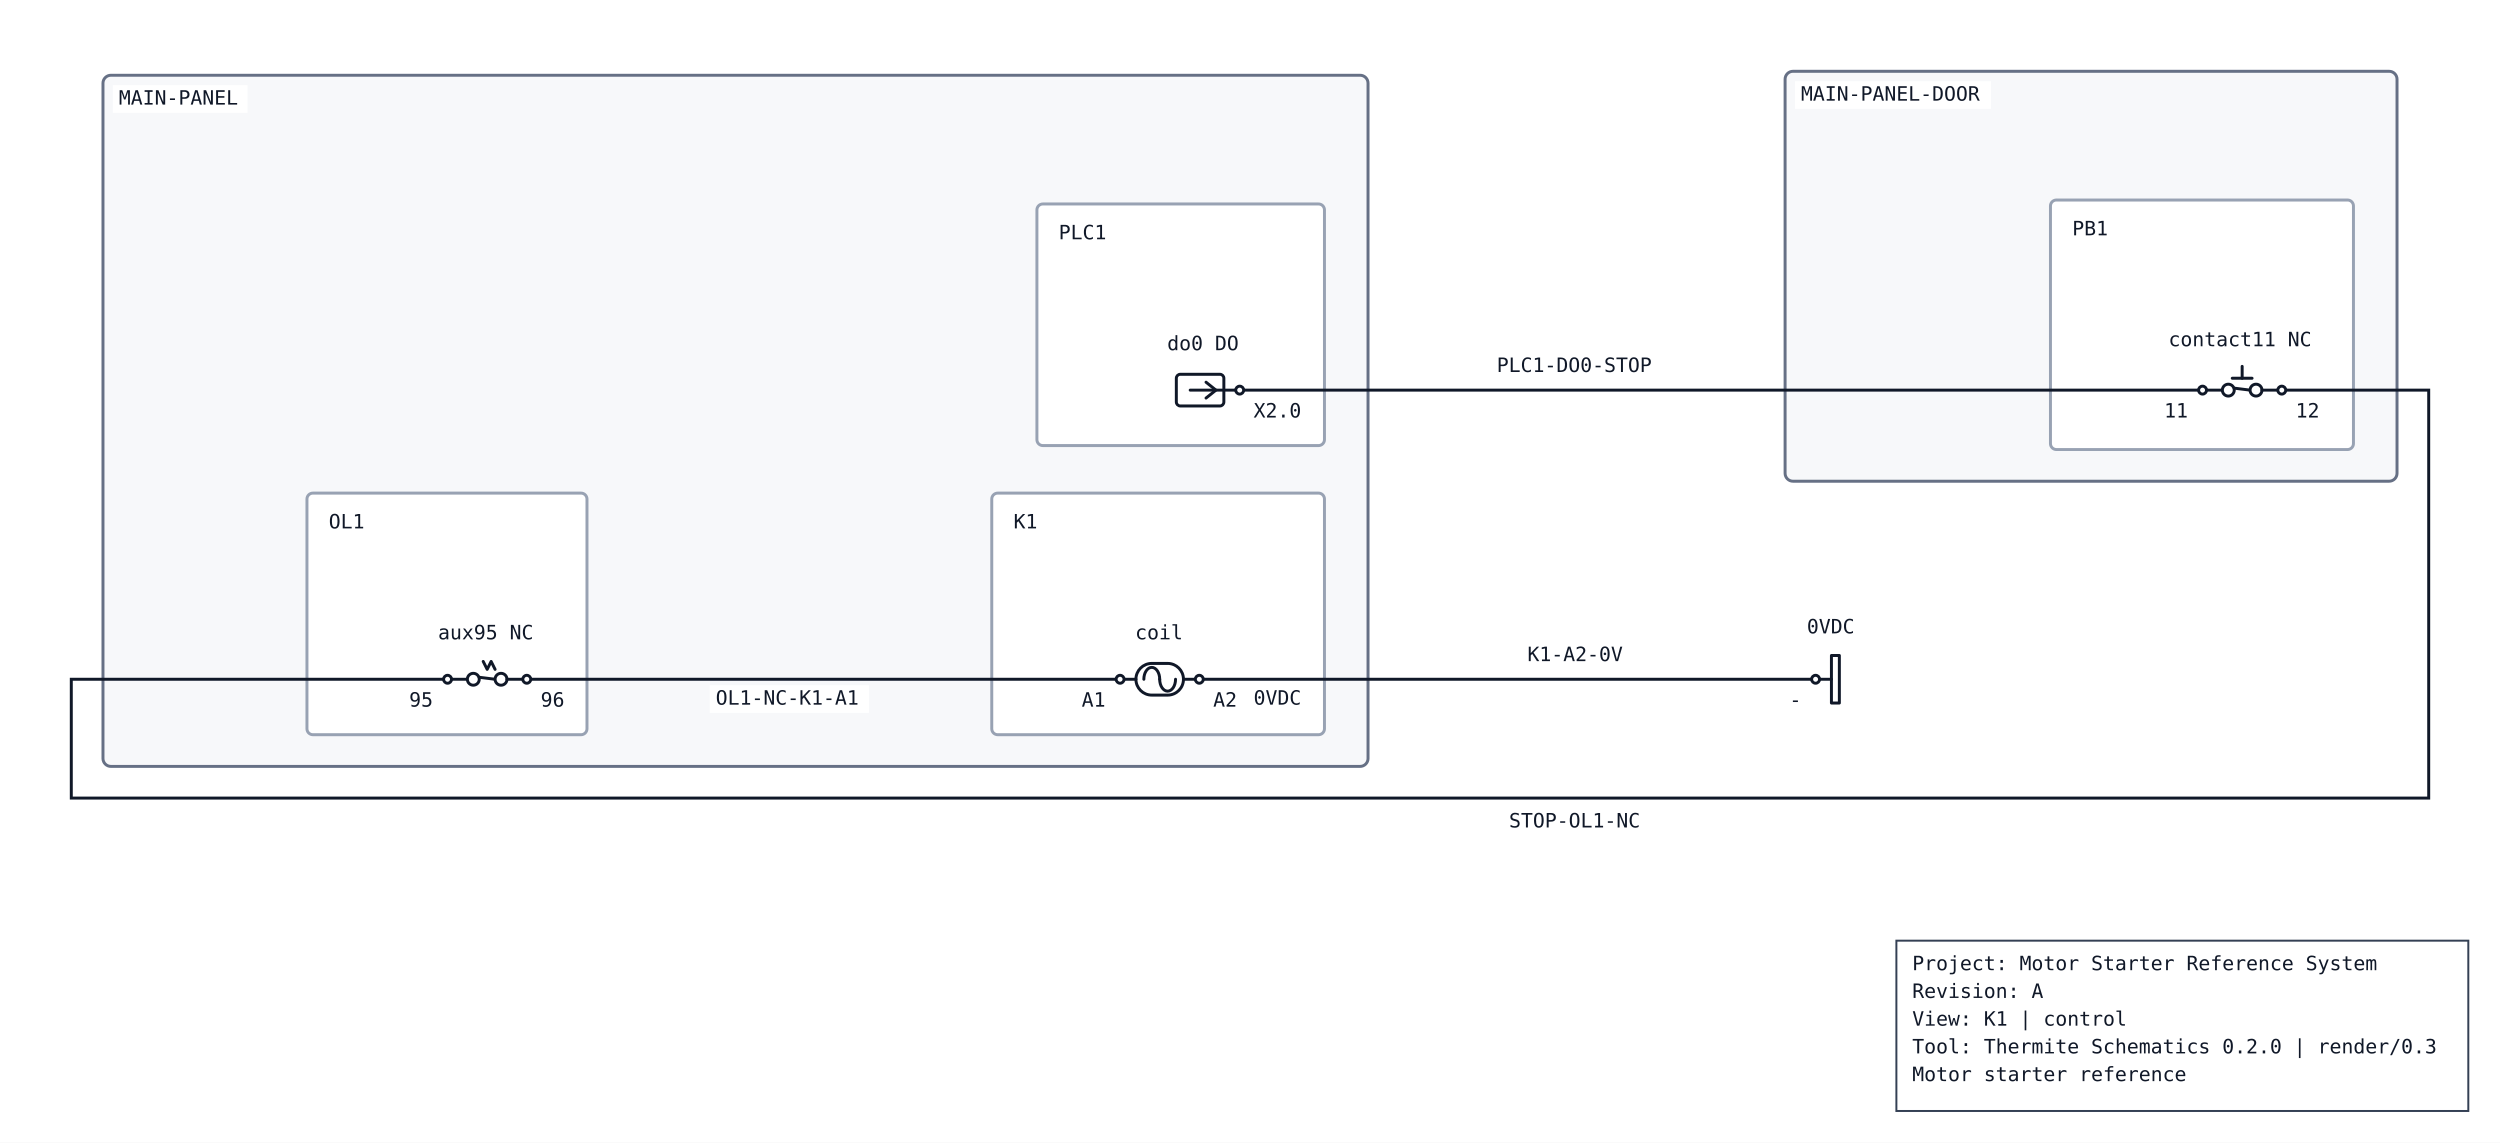
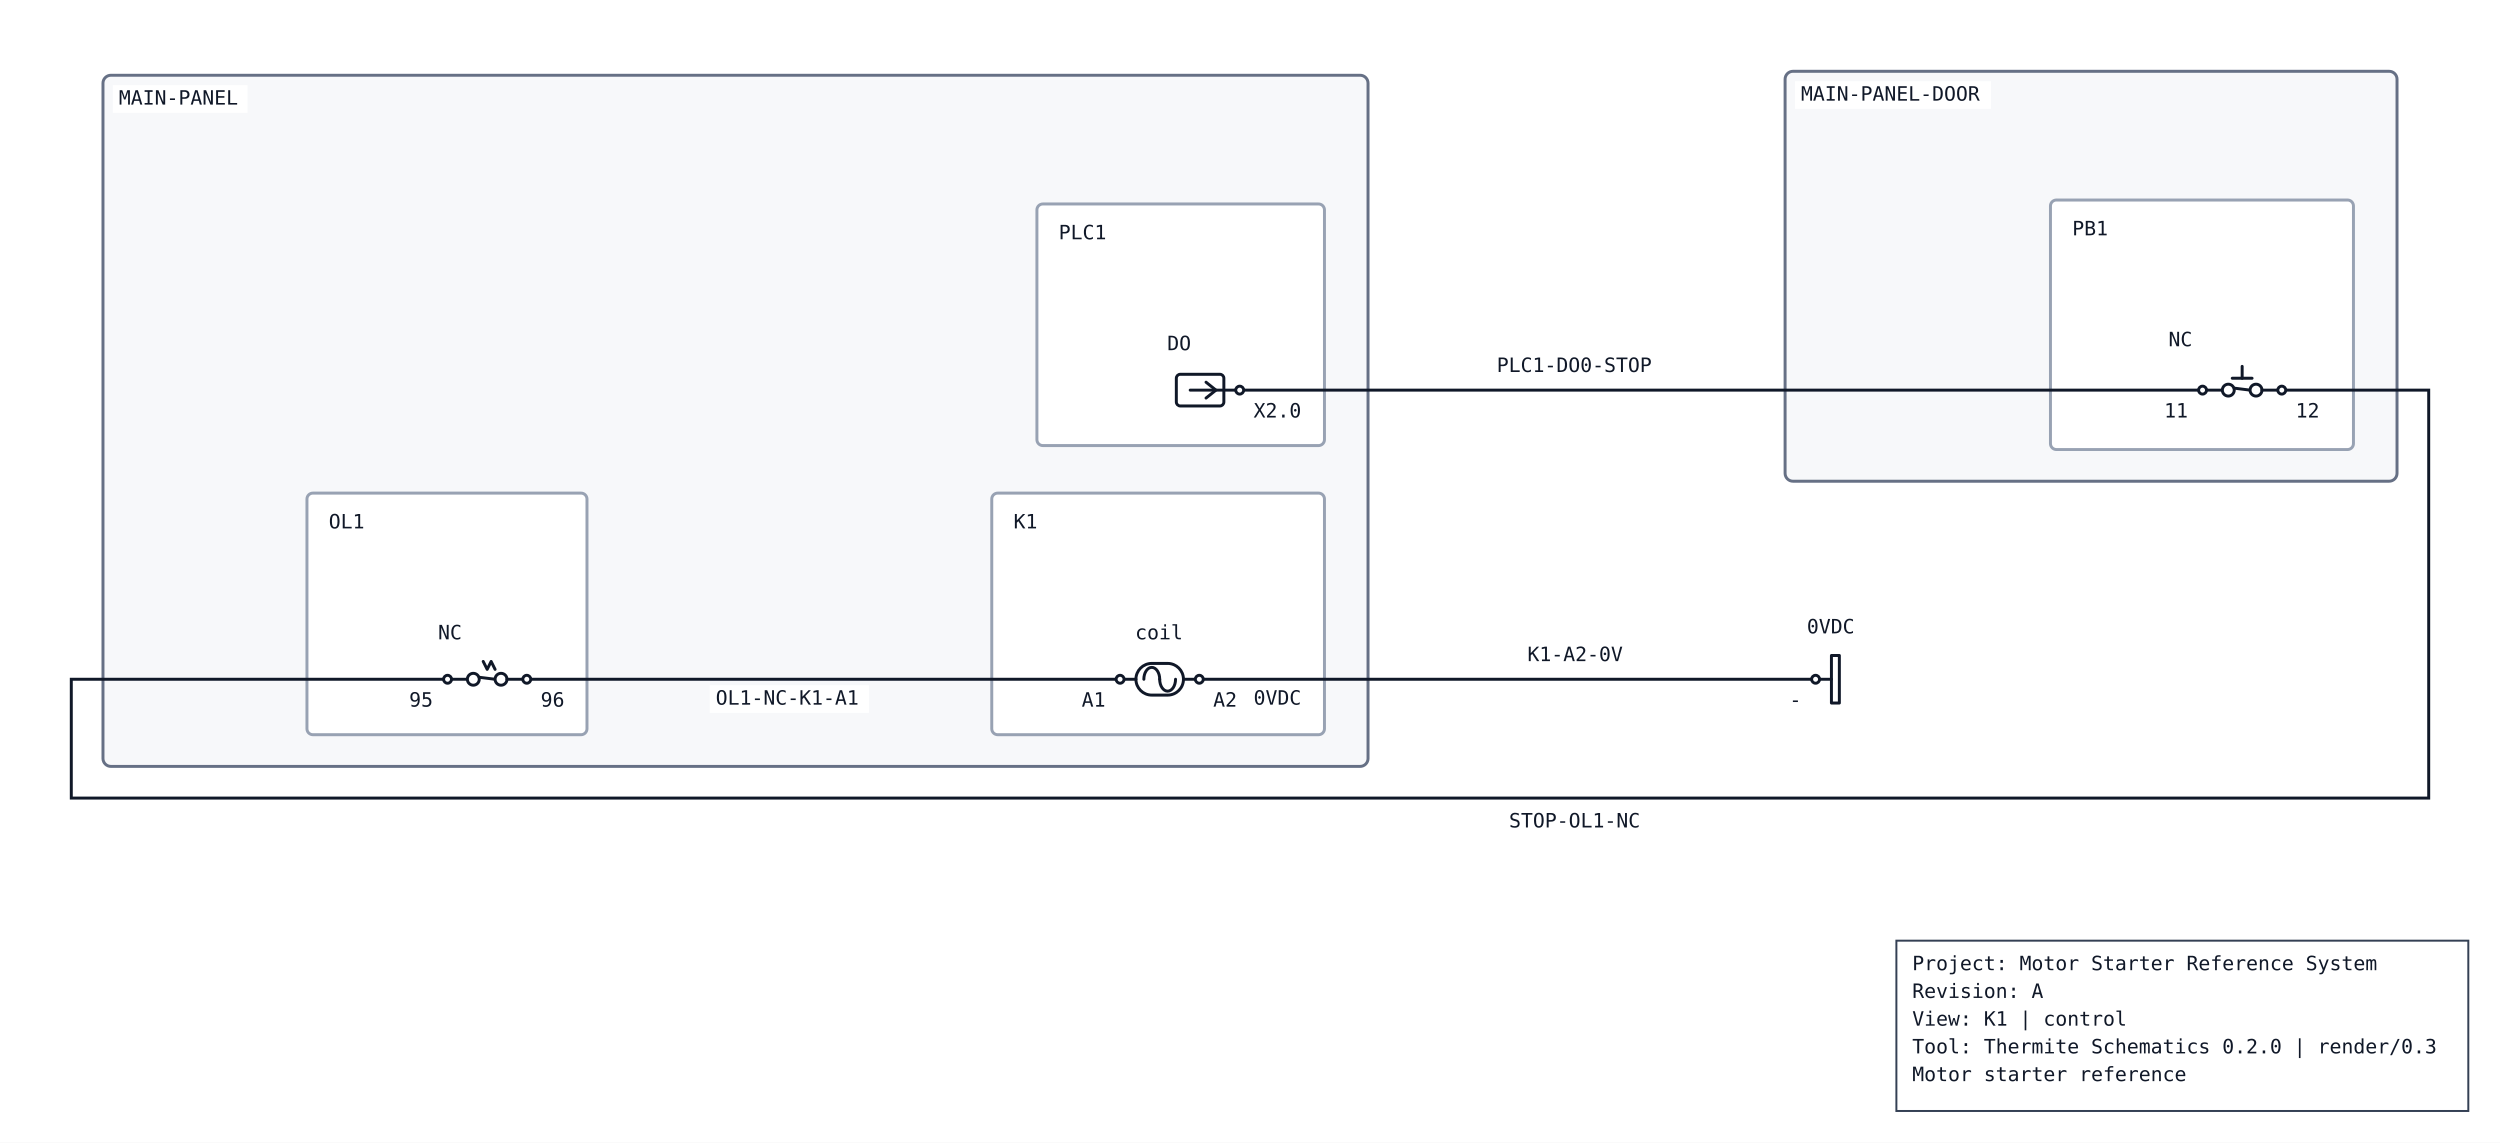
<svg xmlns="http://www.w3.org/2000/svg" version="1.1" viewBox="0 0 1262.4 577" width="1262.4" height="577" role="img" aria-label="control schematic: K1" data-project-name="Motor Starter Reference System" data-project-revision="A" data-tool-version="0.2.0" data-view-format="schematic-view/0.1" data-view-family="control" data-view-flow="left-to-right" data-renderer-version="render/0.3" data-symbol-catalog-version="ais-symbols/0.3" data-layout-config-version="elk-layered/0.4+elkjs-0.12.0" data-root-device-uid="3e10f78a-52a2-42fd-baf6-26117d985757">
  <style>.location-frame{fill:#f7f8fa;stroke:#667085;stroke-width:1.5}.device-frame{fill:#fff;stroke:#98a2b3;stroke-width:1.5}.net-path{fill:none;stroke:#101828;stroke-width:1.5;stroke-linecap:square;stroke-linejoin:miter}.boundary-path{fill:none;stroke:#475467;stroke-width:1.5;stroke-linecap:square;stroke-linejoin:miter}.symbol-body,.symbol-operator,.symbol-actuator,.symbol-annotation{fill:none;stroke:#101828;stroke-width:1.5;stroke-linecap:round;stroke-linejoin:round}.symbol-terminal{fill:#fff;stroke:#101828;stroke-width:1.5}.terminal-marker{fill:#fff;stroke:#101828;stroke-width:1.5}.junction-dot{fill:#101828;stroke:none}.label-background{fill:#fff;stroke:none}.label-text{fill:#101828;stroke:none}</style>
  <defs>
    <clipPath id="clip-005b0022006c006100620065006c0022002c00220064006500760069006300650022002c0022005b005c0022006400650076006900630065005c0022002c005c002200300061006300370066003900380066002d0031006200640064002d0034003600310061002d0061003400610036002d006400310061003900650030003100310034006300370032005c0022005d0022002c00220064006500760069006300650022005d" clipPathUnits="userSpaceOnUse">
      <rect width="24.6" height="14" x="1043.4" y="109" />
    </clipPath>
    <clipPath id="clip-005b0022006c006100620065006c0022002c00220064006500760069006300650022002c0022005b005c0022006400650076006900630065005c0022002c005c002200330031003300660062003000330061002d0035006600310038002d0034006100660034002d0039003700660038002d006100370061003500340032003400300033006500310034005c0022005d0022002c00220064006500760069006300650022005d" clipPathUnits="userSpaceOnUse">
      <rect width="24.6" height="14" x="163" y="257" />
    </clipPath>
    <clipPath id="clip-005b0022006c006100620065006c0022002c00220064006500760069006300650022002c0022005b005c0022006400650076006900630065005c0022002c005c002200330065003100300066003700380061002d0035003200610032002d0034003200660064002d0062006100660036002d003200360031003100370064003900380035003700350037005c0022005d0022002c00220064006500760069006300650022005d" clipPathUnits="userSpaceOnUse">
      <rect width="18.4" height="14" x="508.8" y="257" />
    </clipPath>
    <clipPath id="clip-005b0022006c006100620065006c0022002c00220064006500760069006300650022002c0022005b005c0022006400650076006900630065005c0022002c005c002200380031003100340038006100640033002d0038006300300033002d0034006300380064002d0038006300370030002d003600620033003300620062003300620030003200360036005c0022005d0022002c00220064006500760069006300650022005d" clipPathUnits="userSpaceOnUse">
      <rect width="30.8" height="14" x="531.6" y="111" />
    </clipPath>
    <clipPath id="clip-005b0022006c006100620065006c0022002c002200650064006700650022002c0022005b005c00220077006900720065005c0022002c005c002200370030006400630035003200630063002d0032006200310039002d0034006600380030002d0061006100330032002d006500660039006100310064006400360031006600300037005c0022005d0022002c00220063006f006e0064007500630074006f00720022005d" clipPathUnits="userSpaceOnUse">
      <rect width="86.6" height="14" x="752.8" y="178" />
    </clipPath>
    <clipPath id="clip-005b0022006c006100620065006c0022002c002200650064006700650022002c0022005b005c00220077006900720065005c0022002c005c002200370031003800380031006100610066002d0066003300610034002d0034003100660064002d0038006400330064002d003100610066006500380038006600310032003200630065005c0022005d0022002c00220063006f006e0064007500630074006f00720022005d" clipPathUnits="userSpaceOnUse">
      <rect width="80.4" height="14" x="358.4" y="346" />
    </clipPath>
    <clipPath id="clip-005b0022006c006100620065006c0022002c002200650064006700650022002c0022005b005c00220077006900720065005c0022002c005c002200370034003200380030006200370031002d0034003300390034002d0034003800390035002d0062003300340062002d003600630031003500390062006200390037003400380064005c0022005d0022002c00220063006f006e0064007500630074006f00720022005d" clipPathUnits="userSpaceOnUse">
      <rect width="74.2" height="14" x="759" y="408" />
    </clipPath>
    <clipPath id="clip-005b0022006c006100620065006c0022002c002200650064006700650022002c0022005b005c00220077006900720065005c0022002c005c002200640065003200330031006200310030002d0062003600340034002d0034006100650061002d0038006400390064002d003100360032003500320031003900360063003300640033005c0022005d0022002c00220063006f006e0064007500630074006f00720022005d" clipPathUnits="userSpaceOnUse">
      <rect width="55.6" height="14" x="768.3" y="324" />
    </clipPath>
    <clipPath id="clip-005b0022006c006100620065006c0022002c002200650064006700650022002c0022005b005c00220077006900720065005c0022002c005c002200640065003200330031006200310030002d0062003600340034002d0034006100650061002d0038006400390064002d003100360032003500320031003900360063003300640033005c0022005d0022002c0022006e006500740022005d" clipPathUnits="userSpaceOnUse">
      <rect width="30.8" height="14" x="630" y="346" />
    </clipPath>
    <clipPath id="clip-005b0022006c006100620065006c0022002c0022006c006f0063006100740069006f006e0022002c0022005b005c0022006c006f0063006100740069006f006e005c0022002c005c00220061007500740068006f007200650064005c0022002c005c0022004d00410049004e002d00500041004e0045004c005c0022005d0022002c0022006c006f0063006100740069006f006e0022005d" clipPathUnits="userSpaceOnUse">
      <rect width="68" height="14" x="57" y="43" />
    </clipPath>
    <clipPath id="clip-005b0022006c006100620065006c0022002c0022006c006f0063006100740069006f006e0022002c0022005b005c0022006c006f0063006100740069006f006e005c0022002c005c00220061007500740068006f007200650064005c0022002c005c0022004d00410049004e002d00500041004e0045004c002d0044004f004f0052005c0022005d0022002c0022006c006f0063006100740069006f006e0022005d" clipPathUnits="userSpaceOnUse">
      <rect width="99" height="14" x="906.4" y="41" />
    </clipPath>
    <clipPath id="clip-005b0022006c006100620065006c0022002c00220070006f007200740022002c0022005b005c00220070006f00720074005c0022002c005c0022005b005c005c005c002200660075006e006300740069006f006e005c005c005c0022002c005c005c005c002200300061006300370066003900380066002d0031006200640064002d0034003600310061002d0061003400610036002d006400310061003900650030003100310034006300370032005c005c005c0022002c005c005c005c00220063006f006e007400610063007400310031005c005c005c0022005d005c0022002c005c00220069006e005c0022005d0022002c0022007400650072006d0069006e0061006c0022005d" clipPathUnits="userSpaceOnUse">
      <rect width="18.4" height="14" x="1089.8" y="201" />
    </clipPath>
    <clipPath id="clip-005b0022006c006100620065006c0022002c00220070006f007200740022002c0022005b005c00220070006f00720074005c0022002c005c0022005b005c005c005c002200660075006e006300740069006f006e005c005c005c0022002c005c005c005c002200300061006300370066003900380066002d0031006200640064002d0034003600310061002d0061003400610036002d006400310061003900650030003100310034006300370032005c005c005c0022002c005c005c005c00220063006f006e007400610063007400310031005c005c005c0022005d005c0022002c005c0022006f00750074005c0022005d0022002c0022007400650072006d0069006e0061006c0022005d" clipPathUnits="userSpaceOnUse">
      <rect width="18.4" height="14" x="1156.2" y="201" />
    </clipPath>
    <clipPath id="clip-005b0022006c006100620065006c0022002c00220070006f007200740022002c0022005b005c00220070006f00720074005c0022002c005c0022005b005c005c005c002200660075006e006300740069006f006e005c005c005c0022002c005c005c005c002200330031003300660062003000330061002d0035006600310038002d0034006100660034002d0039003700660038002d006100370061003500340032003400300033006500310034005c005c005c0022002c005c005c005c002200610075007800390035005c005c005c0022005d005c0022002c005c00220069006e005c0022005d0022002c0022007400650072006d0069006e0061006c0022005d" clipPathUnits="userSpaceOnUse">
      <rect width="18.4" height="14" x="203.6" y="347" />
    </clipPath>
    <clipPath id="clip-005b0022006c006100620065006c0022002c00220070006f007200740022002c0022005b005c00220070006f00720074005c0022002c005c0022005b005c005c005c002200660075006e006300740069006f006e005c005c005c0022002c005c005c005c002200330031003300660062003000330061002d0035006600310038002d0034006100660034002d0039003700660038002d006100370061003500340032003400300033006500310034005c005c005c0022002c005c005c005c002200610075007800390035005c005c005c0022005d005c0022002c005c0022006f00750074005c0022005d0022002c0022007400650072006d0069006e0061006c0022005d" clipPathUnits="userSpaceOnUse">
      <rect width="18.4" height="14" x="270" y="347" />
    </clipPath>
    <clipPath id="clip-005b0022006c006100620065006c0022002c00220070006f007200740022002c0022005b005c00220070006f00720074005c0022002c005c0022005b005c005c005c002200660075006e006300740069006f006e005c005c005c0022002c005c005c005c002200330065003100300066003700380061002d0035003200610032002d0034003200660064002d0062006100660036002d003200360031003100370064003900380035003700350037005c005c005c0022002c005c005c005c00220063006f0069006c005c005c005c0022005d005c0022002c005c002200410031005c0022005d0022002c0022007400650072006d0069006e0061006c0022005d" clipPathUnits="userSpaceOnUse">
      <rect width="18.4" height="14" x="543.2" y="347" />
    </clipPath>
    <clipPath id="clip-005b0022006c006100620065006c0022002c00220070006f007200740022002c0022005b005c00220070006f00720074005c0022002c005c0022005b005c005c005c002200660075006e006300740069006f006e005c005c005c0022002c005c005c005c002200330065003100300066003700380061002d0035003200610032002d0034003200660064002d0062006100660036002d003200360031003100370064003900380035003700350037005c005c005c0022002c005c005c005c00220063006f0069006c005c005c005c0022005d005c0022002c005c002200410032005c0022005d0022002c0022007400650072006d0069006e0061006c0022005d" clipPathUnits="userSpaceOnUse">
      <rect width="18.4" height="14" x="609.6" y="347" />
    </clipPath>
    <clipPath id="clip-005b0022006c006100620065006c0022002c00220070006f007200740022002c0022005b005c00220070006f00720074005c0022002c005c0022005b005c005c005c002200660075006e006300740069006f006e005c005c005c0022002c005c005c005c002200380031003100340038006100640033002d0038006300300033002d0034006300380064002d0038006300370030002d003600620033003300620062003300620030003200360036005c005c005c0022002c005c005c005c00220064006f0030005c005c005c0022005d005c0022002c005c00220044004f005c0022005d0022002c0022007400650072006d0069006e0061006c0022005d" clipPathUnits="userSpaceOnUse">
      <rect width="30.8" height="14" x="630" y="201" />
    </clipPath>
    <clipPath id="clip-005b0022006c006100620065006c0022002c00220070006f007200740022002c0022005b005c00220070006f00720074005c0022002c005c0022005b005c005c005c0022007200610069006c005c005c005c0022002c005c005c005c002200330033006100310035003800360037002d0032003900360062002d0034003000650034002d0061003500360062002d003100350032003800320066003100330031006200340063005c005c005c0022002c005c005c005c0022002d005c005c005c0022002c005c005c005c00220070006f00740065006e007400690061006c005c005c005c0022005d005c0022002c005c002200720065007400750072006e005c0022005d0022002c0022007400650072006d0069006e0061006c0022005d" clipPathUnits="userSpaceOnUse">
      <rect width="12.2" height="14" x="900.6" y="347" />
    </clipPath>
    <clipPath id="clip-005b0022006c006100620065006c0022002c0022007200610069006c0022002c0022005b005c0022007200610069006c005c0022002c005c002200330033006100310035003800360037002d0032003900360062002d0034003000650034002d0061003500360062002d003100350032003800320066003100330031006200340063005c0022002c005c0022002d005c0022002c005c00220070006f00740065006e007400690061006c005c0022005d0022002c0022007200610069006c0022005d" clipPathUnits="userSpaceOnUse">
      <rect width="30.8" height="14" x="909.4" y="310" />
    </clipPath>
    <clipPath id="clip-005b0022006c006100620065006c0022002c002200730079006d0062006f006c0022002c0022005b005c002200660075006e006300740069006f006e005c0022002c005c002200300061006300370066003900380066002d0031006200640064002d0034003600310061002d0061003400610036002d006400310061003900650030003100310034006300370032005c0022002c005c00220063006f006e007400610063007400310031005c0022005d0022002c002200660075006e006300740069006f006e0022005d" clipPathUnits="userSpaceOnUse">
      <rect width="80.4" height="14" x="1092" y="165" />
    </clipPath>
    <clipPath id="clip-005b0022006c006100620065006c0022002c002200730079006d0062006f006c0022002c0022005b005c002200660075006e006300740069006f006e005c0022002c005c002200330031003300660062003000330061002d0035006600310038002d0034006100660034002d0039003700660038002d006100370061003500340032003400300033006500310034005c0022002c005c002200610075007800390035005c0022005d0022002c002200660075006e006300740069006f006e0022005d" clipPathUnits="userSpaceOnUse">
      <rect width="55.6" height="14" x="218.2" y="313" />
    </clipPath>
    <clipPath id="clip-005b0022006c006100620065006c0022002c002200730079006d0062006f006c0022002c0022005b005c002200660075006e006300740069006f006e005c0022002c005c002200330065003100300066003700380061002d0035003200610032002d0034003200660064002d0062006100660036002d003200360031003100370064003900380035003700350037005c0022002c005c00220063006f0069006c005c0022005d0022002c002200660075006e006300740069006f006e0022005d" clipPathUnits="userSpaceOnUse">
      <rect width="30.8" height="14" x="570.2" y="313" />
    </clipPath>
    <clipPath id="clip-005b0022006c006100620065006c0022002c002200730079006d0062006f006c0022002c0022005b005c002200660075006e006300740069006f006e005c0022002c005c002200380031003100340038006100640033002d0038006300300033002d0034006300380064002d0038006300370030002d003600620033003300620062003300620030003200360036005c0022002c005c00220064006f0030005c0022005d0022002c002200660075006e006300740069006f006e0022005d" clipPathUnits="userSpaceOnUse">
      <rect width="43.2" height="14" x="586.4" y="167" />
    </clipPath>
  </defs>
  <rect width="1262.4" height="577" class="canvas-background" x="0" y="0" fill="#ffffff" />
  <g id="location-0061007500740068006f007200650064--004d00410049004e002d00500041004e0045004c" class="location-group" data-location="MAIN-PANEL">
    <rect width="638.8" height="349" class="location-frame" x="52" y="38" rx="4" ry="4" />
  </g>
  <g id="location-0061007500740068006f007200650064--004d00410049004e002d00500041004e0045004c002d0044004f004f0052" class="location-group" data-location="MAIN-PANEL-DOOR">
    <rect width="309" height="207" class="location-frame" x="901.4" y="36" rx="4" ry="4" />
  </g>
  <g id="device-00380031003100340038006100640033002d0038006300300033002d0034006300380064002d0038006300370030002d003600620033003300620062003300620030003200360036" class="device-group" data-location="MAIN-PANEL" data-device-uid="81148ad3-8c03-4c8d-8c70-6b33bb3b0266" data-designation="PLC1" data-type-id="core:plc-compact">
    <rect width="145.2" height="122" class="device-frame" x="523.6" y="103" rx="3" ry="3" />
  </g>
  <g id="device-00330031003300660062003000330061002d0035006600310038002d0034006100660034002d0039003700660038002d006100370061003500340032003400300033006500310034" class="device-group" data-location="MAIN-PANEL" data-device-uid="313fb03a-5f18-4af4-97f8-a7a542403e14" data-designation="OL1" data-type-id="core:overload-3p-1nc">
    <rect width="141.4" height="122" class="device-frame" x="155" y="249" rx="3" ry="3" />
  </g>
  <g id="device-00300061006300370066003900380066002d0031006200640064002d0034003600310061002d0061003400610036002d006400310061003900650030003100310034006300370032" class="device-group" data-location="MAIN-PANEL-DOOR" data-device-uid="0ac7f98f-1bdd-461a-a4a6-d1a9e0114c72" data-designation="PB1" data-type-id="core:pushbutton-nc">
    <rect width="153" height="126" class="device-frame" x="1035.4" y="101" rx="3" ry="3" />
  </g>
  <g id="device-00330065003100300066003700380061002d0035003200610032002d0034003200660064002d0062006100660036002d003200360031003100370064003900380035003700350037" class="device-group" data-location="MAIN-PANEL" data-device-uid="3e10f78a-52a2-42fd-baf6-26117d985757" data-designation="K1" data-type-id="core:contactor-3p-1no">
    <rect width="168" height="122" class="device-frame" x="500.8" y="249" rx="3" ry="3" />
  </g>
  <g id="net-006e00650074003a007300680061003200350036003a0066003300300063003600320032006500360061003400360039003100640064003700620039003600330061003000350035003500310032003300620062003600620032006500310061003000370033006500350063006500370062006100360065003200390032003800300061006500630061003500320035006200340039" class="net-group" data-net-id="net:sha256:f30c622e6a4691dd7b963a0555123bb6b2e1a073e5ce7ba6e29280aeca525b49" data-potential-uid="aaccbc22-3208-42dd-ae26-54dce0250f8d" data-potential-name="0VDC">
    <path id="wire-00640065003200330031006200310030002d0062003600340034002d0034006100650061002d0038006400390064002d003100360032003500320031003900360063003300640033" class="net-path wire-path" d="M 605.6 343 H 916.8" data-designation="W-CTL-008" data-net-id="net:sha256:f30c622e6a4691dd7b963a0555123bb6b2e1a073e5ce7ba6e29280aeca525b49" data-wire-uid="de231b10-b644-4aea-8d9d-16252196c3d3" data-source-device-uid="33a15867-296b-40e4-a56b-15282f131b4c" data-source-terminal-key="-" data-target-device-uid="3e10f78a-52a2-42fd-baf6-26117d985757" data-target-terminal-key="A2" />
  </g>
  <g id="net-006e00650074003a007300680061003200350036003a0031003700380034006500360065003900350063006300650063003300310064006300630037006300350064003100370038003800630033006100340063003100320066003000340038003700620063006600320032003400380062003500610035003700310065003600370037006400640035003300380032006500360034" class="net-group" data-net-id="net:sha256:1784e6e95ccec31dcc7c5d1788c3a4c12f0487bcf2248b5a571e677dd5382e64">
    <path id="wire-00370034003200380030006200370031002d0034003300390034002d0034003800390035002d0062003300340062002d003600630031003500390062006200390037003400380064" class="net-path wire-path" d="M 1152.2 197 H 1226.4 V 403 H 36 V 343 H 226" data-designation="W-CTL-006" data-net-id="net:sha256:1784e6e95ccec31dcc7c5d1788c3a4c12f0487bcf2248b5a571e677dd5382e64" data-wire-uid="74280b71-4394-4895-b34b-6c159bb9748d" data-source-device-uid="0ac7f98f-1bdd-461a-a4a6-d1a9e0114c72" data-source-terminal-key="12" data-target-device-uid="313fb03a-5f18-4af4-97f8-a7a542403e14" data-target-terminal-key="95" />
  </g>
  <g id="net-006e00650074003a007300680061003200350036003a0064006400370063003300320032003700650036003100320034003800320036006200650064003000380065003100380036003100650034003900650064006300650036003600620037006100610065003800330062006500660035006400310038003900360039003800660065003600390062003900370038006500320033" class="net-group" data-net-id="net:sha256:dd7c3227e6124826bed08e1861e49edce66b7aae83bef5d189698fe69b978e23">
    <path id="wire-00370030006400630035003200630063002d0032006200310039002d0034006600380030002d0061006100330032002d006500660039006100310064006400360031006600300037" class="net-path wire-path" d="M 626 197 H 1112.2" data-designation="W-CTL-005" data-net-id="net:sha256:dd7c3227e6124826bed08e1861e49edce66b7aae83bef5d189698fe69b978e23" data-wire-uid="70dc52cc-2b19-4f80-aa32-ef9a1dd61f07" data-source-device-uid="0ac7f98f-1bdd-461a-a4a6-d1a9e0114c72" data-source-terminal-key="11" data-target-device-uid="81148ad3-8c03-4c8d-8c70-6b33bb3b0266" data-target-terminal-key="X2.0" />
  </g>
  <g id="net-006e00650074003a007300680061003200350036003a0064006500380063006400300064003000610032006200360032006600320062003500340030006100330039006200330033003800650039003700300031006600360065003500620035006500390034003700390061003200620037006400630039003600610062003800650039003000660063003900390038006300650035" class="net-group" data-net-id="net:sha256:de8cd0d0a2b62f2b540a39b338e9701f6e5b5e9479a2b7dc96ab8e90fc998ce5">
    <path id="wire-00370031003800380031006100610066002d0066003300610034002d0034003100660064002d0038006400330064002d003100610066006500380038006600310032003200630065" class="net-path wire-path" d="M 266 343 H 565.6" data-designation="W-CTL-007" data-net-id="net:sha256:de8cd0d0a2b62f2b540a39b338e9701f6e5b5e9479a2b7dc96ab8e90fc998ce5" data-wire-uid="71881aaf-f3a4-41fd-8d3d-1afe88f122ce" data-source-device-uid="313fb03a-5f18-4af4-97f8-a7a542403e14" data-source-terminal-key="96" data-target-device-uid="3e10f78a-52a2-42fd-baf6-26117d985757" data-target-terminal-key="A1" />
  </g>
  <g id="function-00380031003100340038006100640033002d0038006300300033002d0034006300380064002d0038006300370030002d003600620033003300620062003300620030003200360036--0064006f0030" class="symbol function-symbol plc-output" transform="translate(590 185)" data-symbol-id="ais:plc-do" data-device-uid="81148ad3-8c03-4c8d-8c70-6b33bb3b0266" data-function-key="do0">
    <rect width="24" height="16" class="symbol-body" x="4" y="4" rx="2" ry="2" />
    <line class="symbol-body" x1="11" y1="12" x2="36" y2="12" />
    <polyline class="symbol-operator" points="19,8 24,12 19,16" />
    <circle id="terminal-00380031003100340038006100640033002d0038006300300033002d0034006300380064002d0038006300370030002d003600620033003300620062003300620030003200360036--00580032002e0030--0044004f" class="terminal-marker" cx="36" cy="12" r="2" data-device-uid="81148ad3-8c03-4c8d-8c70-6b33bb3b0266" data-designation="PLC1" data-terminal-key="X2.0" data-member-function-key="do0" data-net-id="net:sha256:dd7c3227e6124826bed08e1861e49edce66b7aae83bef5d189698fe69b978e23" />
  </g>
  <g id="function-00330031003300660062003000330061002d0035006600310038002d0034006100660034002d0039003700660038002d006100370061003500340032003400300033006500310034--00610075007800390035" class="symbol function-symbol protection" transform="translate(226 331)" data-symbol-id="ais:overload-contact-nc" data-device-uid="313fb03a-5f18-4af4-97f8-a7a542403e14" data-function-key="aux95">
    <line class="symbol-body" x1="0" y1="12" x2="10" y2="12" />
    <circle class="symbol-terminal" cx="13" cy="12" r="3" />
    <line class="symbol-operator" x1="16" y1="11" x2="24" y2="12" />
    <circle class="symbol-terminal" cx="27" cy="12" r="3" />
    <line class="symbol-body" x1="30" y1="12" x2="40" y2="12" />
    <polyline class="symbol-actuator" points="18,3 20,7 22,3 24,7" />
    <circle id="terminal-00330031003300660062003000330061002d0035006600310038002d0034006100660034002d0039003700660038002d006100370061003500340032003400300033006500310034--00390035--0069006e" class="terminal-marker" cx="0" cy="12" r="2" data-device-uid="313fb03a-5f18-4af4-97f8-a7a542403e14" data-designation="OL1" data-terminal-key="95" data-member-function-key="aux95" data-net-id="net:sha256:1784e6e95ccec31dcc7c5d1788c3a4c12f0487bcf2248b5a571e677dd5382e64" />
    <circle id="terminal-00330031003300660062003000330061002d0035006600310038002d0034006100660034002d0039003700660038002d006100370061003500340032003400300033006500310034--00390036--006f00750074" class="terminal-marker" cx="40" cy="12" r="2" data-device-uid="313fb03a-5f18-4af4-97f8-a7a542403e14" data-designation="OL1" data-terminal-key="96" data-member-function-key="aux95" data-net-id="net:sha256:de8cd0d0a2b62f2b540a39b338e9701f6e5b5e9479a2b7dc96ab8e90fc998ce5" />
  </g>
  <g id="function-00300061006300370066003900380066002d0031006200640064002d0034003600310061002d0061003400610036002d006400310061003900650030003100310034006300370032--0063006f006e007400610063007400310031" class="symbol function-symbol command" transform="translate(1112.2 183)" data-symbol-id="ais:pushbutton-nc" data-device-uid="0ac7f98f-1bdd-461a-a4a6-d1a9e0114c72" data-function-key="contact11">
    <line class="symbol-body" x1="0" y1="14" x2="10" y2="14" />
    <circle class="symbol-terminal" cx="13" cy="14" r="3" />
    <line class="symbol-operator" x1="16" y1="13" x2="24" y2="14" />
    <circle class="symbol-terminal" cx="27" cy="14" r="3" />
    <line class="symbol-body" x1="30" y1="14" x2="40" y2="14" />
    <line class="symbol-actuator" x1="20" y1="2" x2="20" y2="8" />
    <line class="symbol-actuator" x1="15" y1="8" x2="25" y2="8" />
    <circle id="terminal-00300061006300370066003900380066002d0031006200640064002d0034003600310061002d0061003400610036002d006400310061003900650030003100310034006300370032--00310031--0069006e" class="terminal-marker" cx="0" cy="14" r="2" data-device-uid="0ac7f98f-1bdd-461a-a4a6-d1a9e0114c72" data-designation="PB1" data-terminal-key="11" data-member-function-key="contact11" data-net-id="net:sha256:dd7c3227e6124826bed08e1861e49edce66b7aae83bef5d189698fe69b978e23" />
    <circle id="terminal-00300061006300370066003900380066002d0031006200640064002d0034003600310061002d0061003400610036002d006400310061003900650030003100310034006300370032--00310032--006f00750074" class="terminal-marker" cx="40" cy="14" r="2" data-device-uid="0ac7f98f-1bdd-461a-a4a6-d1a9e0114c72" data-designation="PB1" data-terminal-key="12" data-member-function-key="contact11" data-net-id="net:sha256:1784e6e95ccec31dcc7c5d1788c3a4c12f0487bcf2248b5a571e677dd5382e64" />
  </g>
  <g id="function-00330065003100300066003700380061002d0035003200610032002d0034003200660064002d0062006100660036002d003200360031003100370064003900380035003700350037--0063006f0069006c" class="symbol function-symbol coil" transform="translate(565.6 331)" data-symbol-id="ais:coil" data-device-uid="3e10f78a-52a2-42fd-baf6-26117d985757" data-function-key="coil">
    <line class="symbol-body" x1="0" y1="12" x2="8" y2="12" />
    <rect width="24" height="16" class="symbol-body" x="8" y="4" rx="8" ry="8" />
    <path class="symbol-operator" d="M 12 12 A 4 6 0 0 1 20 12" />
    <path class="symbol-operator" d="M 20 12 A 4 6 0 0 0 28 12" />
    <line class="symbol-body" x1="32" y1="12" x2="40" y2="12" />
    <circle id="terminal-00330065003100300066003700380061002d0035003200610032002d0034003200660064002d0062006100660036002d003200360031003100370064003900380035003700350037--00410031--00410031" class="terminal-marker" cx="0" cy="12" r="2" data-device-uid="3e10f78a-52a2-42fd-baf6-26117d985757" data-designation="K1" data-terminal-key="A1" data-member-function-key="coil" data-net-id="net:sha256:de8cd0d0a2b62f2b540a39b338e9701f6e5b5e9479a2b7dc96ab8e90fc998ce5" />
    <circle id="terminal-00330065003100300066003700380061002d0035003200610032002d0034003200660064002d0062006100660036002d003200360031003100370064003900380035003700350037--00410032--00410032" class="terminal-marker" cx="40" cy="12" r="2" data-device-uid="3e10f78a-52a2-42fd-baf6-26117d985757" data-designation="K1" data-terminal-key="A2" data-member-function-key="coil" data-net-id="net:sha256:f30c622e6a4691dd7b963a0555123bb6b2e1a073e5ce7ba6e29280aeca525b49" />
  </g>
  <g id="rail-00330033006100310035003800360037002d0032003900360062002d0034003000650034002d0061003500360062002d003100350032003800320066003100330031006200340063--002d--0070006f00740065006e007400690061006c" class="symbol rail-symbol" transform="translate(916.8 327)" data-symbol-id="ais:rail-return" data-boundary-kind="potential" data-device-uid="33a15867-296b-40e4-a56b-15282f131b4c" data-designation="PS1" data-type-id="core:psu-24vdc" data-terminal-key="-" data-net-id="net:sha256:f30c622e6a4691dd7b963a0555123bb6b2e1a073e5ce7ba6e29280aeca525b49" data-potential-uid="aaccbc22-3208-42dd-ae26-54dce0250f8d" data-potential-name="0VDC">
    <line class="symbol-body" x1="0" y1="16" x2="8" y2="16" />
    <rect width="4" height="24" class="symbol-body" x="8" y="4" />
    <circle id="terminal-00330033006100310035003800360037002d0032003900360062002d0034003000650034002d0061003500360062002d003100350032003800320066003100330031006200340063--002d--00720065007400750072006e" class="terminal-marker" cx="0" cy="16" r="2" data-device-uid="33a15867-296b-40e4-a56b-15282f131b4c" data-designation="PS1" data-terminal-key="-" data-net-id="net:sha256:f30c622e6a4691dd7b963a0555123bb6b2e1a073e5ce7ba6e29280aeca525b49" />
  </g>
  <rect width="24.6" height="14" class="label-background label-device" x="1043.4" y="109" />
  <text class="label-text label-device" clip-path="url(#clip-005b0022006c006100620065006c0022002c00220064006500760069006300650022002c0022005b005c0022006400650076006900630065005c0022002c005c002200300061006300370066003900380066002d0031006200640064002d0034003600310061002d0061003400610036002d006400310061003900650030003100310034006300370032005c0022005d0022002c00220064006500760069006300650022005d)" x="1046.4" y="116" font-family="monospace" font-size="10" text-anchor="start" dominant-baseline="middle" textLength="18.6" lengthAdjust="spacingAndGlyphs">PB1</text>
  <rect width="24.6" height="14" class="label-background label-device" x="163" y="257" />
  <text class="label-text label-device" clip-path="url(#clip-005b0022006c006100620065006c0022002c00220064006500760069006300650022002c0022005b005c0022006400650076006900630065005c0022002c005c002200330031003300660062003000330061002d0035006600310038002d0034006100660034002d0039003700660038002d006100370061003500340032003400300033006500310034005c0022005d0022002c00220064006500760069006300650022005d)" x="166" y="264" font-family="monospace" font-size="10" text-anchor="start" dominant-baseline="middle" textLength="18.6" lengthAdjust="spacingAndGlyphs">OL1</text>
  <rect width="18.4" height="14" class="label-background label-device" x="508.8" y="257" />
  <text class="label-text label-device" clip-path="url(#clip-005b0022006c006100620065006c0022002c00220064006500760069006300650022002c0022005b005c0022006400650076006900630065005c0022002c005c002200330065003100300066003700380061002d0035003200610032002d0034003200660064002d0062006100660036002d003200360031003100370064003900380035003700350037005c0022005d0022002c00220064006500760069006300650022005d)" x="511.8" y="264" font-family="monospace" font-size="10" text-anchor="start" dominant-baseline="middle" textLength="12.4" lengthAdjust="spacingAndGlyphs">K1</text>
  <rect width="30.8" height="14" class="label-background label-device" x="531.6" y="111" />
  <text class="label-text label-device" clip-path="url(#clip-005b0022006c006100620065006c0022002c00220064006500760069006300650022002c0022005b005c0022006400650076006900630065005c0022002c005c002200380031003100340038006100640033002d0038006300300033002d0034006300380064002d0038006300370030002d003600620033003300620062003300620030003200360036005c0022005d0022002c00220064006500760069006300650022005d)" x="534.6" y="118" font-family="monospace" font-size="10" text-anchor="start" dominant-baseline="middle" textLength="24.8" lengthAdjust="spacingAndGlyphs">PLC1</text>
  <rect width="86.6" height="14" class="label-background label-conductor" x="752.8" y="178" />
  <text class="label-text label-conductor" clip-path="url(#clip-005b0022006c006100620065006c0022002c002200650064006700650022002c0022005b005c00220077006900720065005c0022002c005c002200370030006400630035003200630063002d0032006200310039002d0034006600380030002d0061006100330032002d006500660039006100310064006400360031006600300037005c0022005d0022002c00220063006f006e0064007500630074006f00720022005d)" x="755.8" y="185" font-family="monospace" font-size="10" text-anchor="start" dominant-baseline="middle" textLength="80.6" lengthAdjust="spacingAndGlyphs">PLC1-DO0-STOP</text>
  <rect width="80.4" height="14" class="label-background label-conductor" x="358.4" y="346" />
  <text class="label-text label-conductor" clip-path="url(#clip-005b0022006c006100620065006c0022002c002200650064006700650022002c0022005b005c00220077006900720065005c0022002c005c002200370031003800380031006100610066002d0066003300610034002d0034003100660064002d0038006400330064002d003100610066006500380038006600310032003200630065005c0022005d0022002c00220063006f006e0064007500630074006f00720022005d)" x="361.4" y="353" font-family="monospace" font-size="10" text-anchor="start" dominant-baseline="middle" textLength="74.4" lengthAdjust="spacingAndGlyphs">OL1-NC-K1-A1</text>
  <rect width="74.2" height="14" class="label-background label-conductor" x="759" y="408" />
  <text class="label-text label-conductor" clip-path="url(#clip-005b0022006c006100620065006c0022002c002200650064006700650022002c0022005b005c00220077006900720065005c0022002c005c002200370034003200380030006200370031002d0034003300390034002d0034003800390035002d0062003300340062002d003600630031003500390062006200390037003400380064005c0022005d0022002c00220063006f006e0064007500630074006f00720022005d)" x="762" y="415" font-family="monospace" font-size="10" text-anchor="start" dominant-baseline="middle" textLength="68.2" lengthAdjust="spacingAndGlyphs">STOP-OL1-NC</text>
  <rect width="55.6" height="14" class="label-background label-conductor" x="768.3" y="324" />
  <text class="label-text label-conductor" clip-path="url(#clip-005b0022006c006100620065006c0022002c002200650064006700650022002c0022005b005c00220077006900720065005c0022002c005c002200640065003200330031006200310030002d0062003600340034002d0034006100650061002d0038006400390064002d003100360032003500320031003900360063003300640033005c0022005d0022002c00220063006f006e0064007500630074006f00720022005d)" x="771.3" y="331" font-family="monospace" font-size="10" text-anchor="start" dominant-baseline="middle" textLength="49.6" lengthAdjust="spacingAndGlyphs">K1-A2-0V</text>
  <rect width="30.8" height="14" class="label-background label-net" x="630" y="346" />
  <text class="label-text label-net" clip-path="url(#clip-005b0022006c006100620065006c0022002c002200650064006700650022002c0022005b005c00220077006900720065005c0022002c005c002200640065003200330031006200310030002d0062003600340034002d0034006100650061002d0038006400390064002d003100360032003500320031003900360063003300640033005c0022005d0022002c0022006e006500740022005d)" x="633" y="353" font-family="monospace" font-size="10" text-anchor="start" dominant-baseline="middle" textLength="24.8" lengthAdjust="spacingAndGlyphs">0VDC</text>
  <rect width="68" height="14" class="label-background label-location" x="57" y="43" />
  <text class="label-text label-location" clip-path="url(#clip-005b0022006c006100620065006c0022002c0022006c006f0063006100740069006f006e0022002c0022005b005c0022006c006f0063006100740069006f006e005c0022002c005c00220061007500740068006f007200650064005c0022002c005c0022004d00410049004e002d00500041004e0045004c005c0022005d0022002c0022006c006f0063006100740069006f006e0022005d)" x="60" y="50" font-family="monospace" font-size="10" text-anchor="start" dominant-baseline="middle" textLength="62" lengthAdjust="spacingAndGlyphs">MAIN-PANEL</text>
  <rect width="99" height="14" class="label-background label-location" x="906.4" y="41" />
  <text class="label-text label-location" clip-path="url(#clip-005b0022006c006100620065006c0022002c0022006c006f0063006100740069006f006e0022002c0022005b005c0022006c006f0063006100740069006f006e005c0022002c005c00220061007500740068006f007200650064005c0022002c005c0022004d00410049004e002d00500041004e0045004c002d0044004f004f0052005c0022005d0022002c0022006c006f0063006100740069006f006e0022005d)" x="909.4" y="48" font-family="monospace" font-size="10" text-anchor="start" dominant-baseline="middle" textLength="93" lengthAdjust="spacingAndGlyphs">MAIN-PANEL-DOOR</text>
  <rect width="18.4" height="14" class="label-background label-terminal" x="1089.8" y="201" />
  <text class="label-text label-terminal" clip-path="url(#clip-005b0022006c006100620065006c0022002c00220070006f007200740022002c0022005b005c00220070006f00720074005c0022002c005c0022005b005c005c005c002200660075006e006300740069006f006e005c005c005c0022002c005c005c005c002200300061006300370066003900380066002d0031006200640064002d0034003600310061002d0061003400610036002d006400310061003900650030003100310034006300370032005c005c005c0022002c005c005c005c00220063006f006e007400610063007400310031005c005c005c0022005d005c0022002c005c00220069006e005c0022005d0022002c0022007400650072006d0069006e0061006c0022005d)" x="1092.8" y="208" font-family="monospace" font-size="10" text-anchor="start" dominant-baseline="middle" textLength="12.4" lengthAdjust="spacingAndGlyphs">11</text>
  <rect width="18.4" height="14" class="label-background label-terminal" x="1156.2" y="201" />
  <text class="label-text label-terminal" clip-path="url(#clip-005b0022006c006100620065006c0022002c00220070006f007200740022002c0022005b005c00220070006f00720074005c0022002c005c0022005b005c005c005c002200660075006e006300740069006f006e005c005c005c0022002c005c005c005c002200300061006300370066003900380066002d0031006200640064002d0034003600310061002d0061003400610036002d006400310061003900650030003100310034006300370032005c005c005c0022002c005c005c005c00220063006f006e007400610063007400310031005c005c005c0022005d005c0022002c005c0022006f00750074005c0022005d0022002c0022007400650072006d0069006e0061006c0022005d)" x="1159.2" y="208" font-family="monospace" font-size="10" text-anchor="start" dominant-baseline="middle" textLength="12.4" lengthAdjust="spacingAndGlyphs">12</text>
  <rect width="18.4" height="14" class="label-background label-terminal" x="203.6" y="347" />
  <text class="label-text label-terminal" clip-path="url(#clip-005b0022006c006100620065006c0022002c00220070006f007200740022002c0022005b005c00220070006f00720074005c0022002c005c0022005b005c005c005c002200660075006e006300740069006f006e005c005c005c0022002c005c005c005c002200330031003300660062003000330061002d0035006600310038002d0034006100660034002d0039003700660038002d006100370061003500340032003400300033006500310034005c005c005c0022002c005c005c005c002200610075007800390035005c005c005c0022005d005c0022002c005c00220069006e005c0022005d0022002c0022007400650072006d0069006e0061006c0022005d)" x="206.6" y="354" font-family="monospace" font-size="10" text-anchor="start" dominant-baseline="middle" textLength="12.4" lengthAdjust="spacingAndGlyphs">95</text>
  <rect width="18.4" height="14" class="label-background label-terminal" x="270" y="347" />
  <text class="label-text label-terminal" clip-path="url(#clip-005b0022006c006100620065006c0022002c00220070006f007200740022002c0022005b005c00220070006f00720074005c0022002c005c0022005b005c005c005c002200660075006e006300740069006f006e005c005c005c0022002c005c005c005c002200330031003300660062003000330061002d0035006600310038002d0034006100660034002d0039003700660038002d006100370061003500340032003400300033006500310034005c005c005c0022002c005c005c005c002200610075007800390035005c005c005c0022005d005c0022002c005c0022006f00750074005c0022005d0022002c0022007400650072006d0069006e0061006c0022005d)" x="273" y="354" font-family="monospace" font-size="10" text-anchor="start" dominant-baseline="middle" textLength="12.4" lengthAdjust="spacingAndGlyphs">96</text>
  <rect width="18.4" height="14" class="label-background label-terminal" x="543.2" y="347" />
  <text class="label-text label-terminal" clip-path="url(#clip-005b0022006c006100620065006c0022002c00220070006f007200740022002c0022005b005c00220070006f00720074005c0022002c005c0022005b005c005c005c002200660075006e006300740069006f006e005c005c005c0022002c005c005c005c002200330065003100300066003700380061002d0035003200610032002d0034003200660064002d0062006100660036002d003200360031003100370064003900380035003700350037005c005c005c0022002c005c005c005c00220063006f0069006c005c005c005c0022005d005c0022002c005c002200410031005c0022005d0022002c0022007400650072006d0069006e0061006c0022005d)" x="546.2" y="354" font-family="monospace" font-size="10" text-anchor="start" dominant-baseline="middle" textLength="12.4" lengthAdjust="spacingAndGlyphs">A1</text>
  <rect width="18.4" height="14" class="label-background label-terminal" x="609.6" y="347" />
  <text class="label-text label-terminal" clip-path="url(#clip-005b0022006c006100620065006c0022002c00220070006f007200740022002c0022005b005c00220070006f00720074005c0022002c005c0022005b005c005c005c002200660075006e006300740069006f006e005c005c005c0022002c005c005c005c002200330065003100300066003700380061002d0035003200610032002d0034003200660064002d0062006100660036002d003200360031003100370064003900380035003700350037005c005c005c0022002c005c005c005c00220063006f0069006c005c005c005c0022005d005c0022002c005c002200410032005c0022005d0022002c0022007400650072006d0069006e0061006c0022005d)" x="612.6" y="354" font-family="monospace" font-size="10" text-anchor="start" dominant-baseline="middle" textLength="12.4" lengthAdjust="spacingAndGlyphs">A2</text>
  <rect width="30.8" height="14" class="label-background label-terminal" x="630" y="201" />
  <text class="label-text label-terminal" clip-path="url(#clip-005b0022006c006100620065006c0022002c00220070006f007200740022002c0022005b005c00220070006f00720074005c0022002c005c0022005b005c005c005c002200660075006e006300740069006f006e005c005c005c0022002c005c005c005c002200380031003100340038006100640033002d0038006300300033002d0034006300380064002d0038006300370030002d003600620033003300620062003300620030003200360036005c005c005c0022002c005c005c005c00220064006f0030005c005c005c0022005d005c0022002c005c00220044004f005c0022005d0022002c0022007400650072006d0069006e0061006c0022005d)" x="633" y="208" font-family="monospace" font-size="10" text-anchor="start" dominant-baseline="middle" textLength="24.8" lengthAdjust="spacingAndGlyphs">X2.0</text>
  <rect width="12.2" height="14" class="label-background label-terminal" x="900.6" y="347" />
  <text class="label-text label-terminal" clip-path="url(#clip-005b0022006c006100620065006c0022002c00220070006f007200740022002c0022005b005c00220070006f00720074005c0022002c005c0022005b005c005c005c0022007200610069006c005c005c005c0022002c005c005c005c002200330033006100310035003800360037002d0032003900360062002d0034003000650034002d0061003500360062002d003100350032003800320066003100330031006200340063005c005c005c0022002c005c005c005c0022002d005c005c005c0022002c005c005c005c00220070006f00740065006e007400690061006c005c005c005c0022005d005c0022002c005c002200720065007400750072006e005c0022005d0022002c0022007400650072006d0069006e0061006c0022005d)" x="903.6" y="354" font-family="monospace" font-size="10" text-anchor="start" dominant-baseline="middle" textLength="6.2" lengthAdjust="spacingAndGlyphs">-</text>
  <rect width="30.8" height="14" class="label-background label-rail" x="909.4" y="310" />
  <text class="label-text label-rail" clip-path="url(#clip-005b0022006c006100620065006c0022002c0022007200610069006c0022002c0022005b005c0022007200610069006c005c0022002c005c002200330033006100310035003800360037002d0032003900360062002d0034003000650034002d0061003500360062002d003100350032003800320066003100330031006200340063005c0022002c005c0022002d005c0022002c005c00220070006f00740065006e007400690061006c005c0022005d0022002c0022007200610069006c0022005d)" x="912.4" y="317" font-family="monospace" font-size="10" text-anchor="start" dominant-baseline="middle" textLength="24.8" lengthAdjust="spacingAndGlyphs">0VDC</text>
  <rect width="80.4" height="14" class="label-background label-function" x="1092" y="165" />
-   <text class="label-text label-function" clip-path="url(#clip-005b0022006c006100620065006c0022002c002200730079006d0062006f006c0022002c0022005b005c002200660075006e006300740069006f006e005c0022002c005c002200300061006300370066003900380066002d0031006200640064002d0034003600310061002d0061003400610036002d006400310061003900650030003100310034006300370032005c0022002c005c00220063006f006e007400610063007400310031005c0022005d0022002c002200660075006e006300740069006f006e0022005d)" x="1095" y="172" font-family="monospace" font-size="10" text-anchor="start" dominant-baseline="middle" textLength="74.4" lengthAdjust="spacingAndGlyphs">contact11 NC</text>
+   <text class="label-text label-function" clip-path="url(#clip-005b0022006c006100620065006c0022002c002200730079006d0062006f006c0022002c0022005b005c002200660075006e006300740069006f006e005c0022002c005c002200300061006300370066003900380066002d0031006200640064002d0034003600310061002d0061003400610036002d006400310061003900650030003100310034006300370032005c0022002c005c00220063006f006e007400610063007400310031005c0022005d0022002c002200660075006e006300740069006f006e0022005d)" x="1095" y="172" font-family="monospace" font-size="10" text-anchor="start" dominant-baseline="middle" textLength="12.4" lengthAdjust="spacingAndGlyphs">NC</text>
  <rect width="55.6" height="14" class="label-background label-function" x="218.2" y="313" />
-   <text class="label-text label-function" clip-path="url(#clip-005b0022006c006100620065006c0022002c002200730079006d0062006f006c0022002c0022005b005c002200660075006e006300740069006f006e005c0022002c005c002200330031003300660062003000330061002d0035006600310038002d0034006100660034002d0039003700660038002d006100370061003500340032003400300033006500310034005c0022002c005c002200610075007800390035005c0022005d0022002c002200660075006e006300740069006f006e0022005d)" x="221.2" y="320" font-family="monospace" font-size="10" text-anchor="start" dominant-baseline="middle" textLength="49.6" lengthAdjust="spacingAndGlyphs">aux95 NC</text>
+   <text class="label-text label-function" clip-path="url(#clip-005b0022006c006100620065006c0022002c002200730079006d0062006f006c0022002c0022005b005c002200660075006e006300740069006f006e005c0022002c005c002200330031003300660062003000330061002d0035006600310038002d0034006100660034002d0039003700660038002d006100370061003500340032003400300033006500310034005c0022002c005c002200610075007800390035005c0022005d0022002c002200660075006e006300740069006f006e0022005d)" x="221.2" y="320" font-family="monospace" font-size="10" text-anchor="start" dominant-baseline="middle" textLength="12.4" lengthAdjust="spacingAndGlyphs">NC</text>
  <rect width="30.8" height="14" class="label-background label-function" x="570.2" y="313" />
  <text class="label-text label-function" clip-path="url(#clip-005b0022006c006100620065006c0022002c002200730079006d0062006f006c0022002c0022005b005c002200660075006e006300740069006f006e005c0022002c005c002200330065003100300066003700380061002d0035003200610032002d0034003200660064002d0062006100660036002d003200360031003100370064003900380035003700350037005c0022002c005c00220063006f0069006c005c0022005d0022002c002200660075006e006300740069006f006e0022005d)" x="573.2" y="320" font-family="monospace" font-size="10" text-anchor="start" dominant-baseline="middle" textLength="24.8" lengthAdjust="spacingAndGlyphs">coil</text>
  <rect width="43.2" height="14" class="label-background label-function" x="586.4" y="167" />
-   <text class="label-text label-function" clip-path="url(#clip-005b0022006c006100620065006c0022002c002200730079006d0062006f006c0022002c0022005b005c002200660075006e006300740069006f006e005c0022002c005c002200380031003100340038006100640033002d0038006300300033002d0034006300380064002d0038006300370030002d003600620033003300620062003300620030003200360036005c0022002c005c00220064006f0030005c0022005d0022002c002200660075006e006300740069006f006e0022005d)" x="589.4" y="174" font-family="monospace" font-size="10" text-anchor="start" dominant-baseline="middle" textLength="37.2" lengthAdjust="spacingAndGlyphs">do0 DO</text>
+   <text class="label-text label-function" clip-path="url(#clip-005b0022006c006100620065006c0022002c002200730079006d0062006f006c0022002c0022005b005c002200660075006e006300740069006f006e005c0022002c005c002200380031003100340038006100640033002d0038006300300033002d0034006300380064002d0038006300370030002d003600620033003300620062003300620030003200360036005c0022002c005c00220064006f0030005c0022005d0022002c002200660075006e006300740069006f006e0022005d)" x="589.4" y="174" font-family="monospace" font-size="10" text-anchor="start" dominant-baseline="middle" textLength="12.4" lengthAdjust="spacingAndGlyphs">DO</text>
  <g class="title-block">
    <rect width="288.8" height="86" class="title-block-panel" x="957.6" y="475" fill="#ffffff" stroke="#344054" />
    <text class="title-block-text" x="965.6" y="483" fill="#101828" font-family="monospace" font-size="10" text-anchor="start" dominant-baseline="hanging" textLength="241.8" lengthAdjust="spacingAndGlyphs">Project: Motor Starter Reference System</text>
    <text class="title-block-text" x="965.6" y="497" fill="#101828" font-family="monospace" font-size="10" text-anchor="start" dominant-baseline="hanging" textLength="68.2" lengthAdjust="spacingAndGlyphs">Revision: A</text>
    <text class="title-block-text" x="965.6" y="511" fill="#101828" font-family="monospace" font-size="10" text-anchor="start" dominant-baseline="hanging" textLength="111.6" lengthAdjust="spacingAndGlyphs">View: K1 | control</text>
    <text class="title-block-text" x="965.6" y="525" fill="#101828" font-family="monospace" font-size="10" text-anchor="start" dominant-baseline="hanging" textLength="272.8" lengthAdjust="spacingAndGlyphs">Tool: Thermite Schematics 0.2.0 | render/0.3</text>
    <text class="title-block-text" x="965.6" y="539" fill="#101828" font-family="monospace" font-size="10" text-anchor="start" dominant-baseline="hanging" textLength="142.6" lengthAdjust="spacingAndGlyphs">Motor starter reference</text>
  </g>
</svg>
